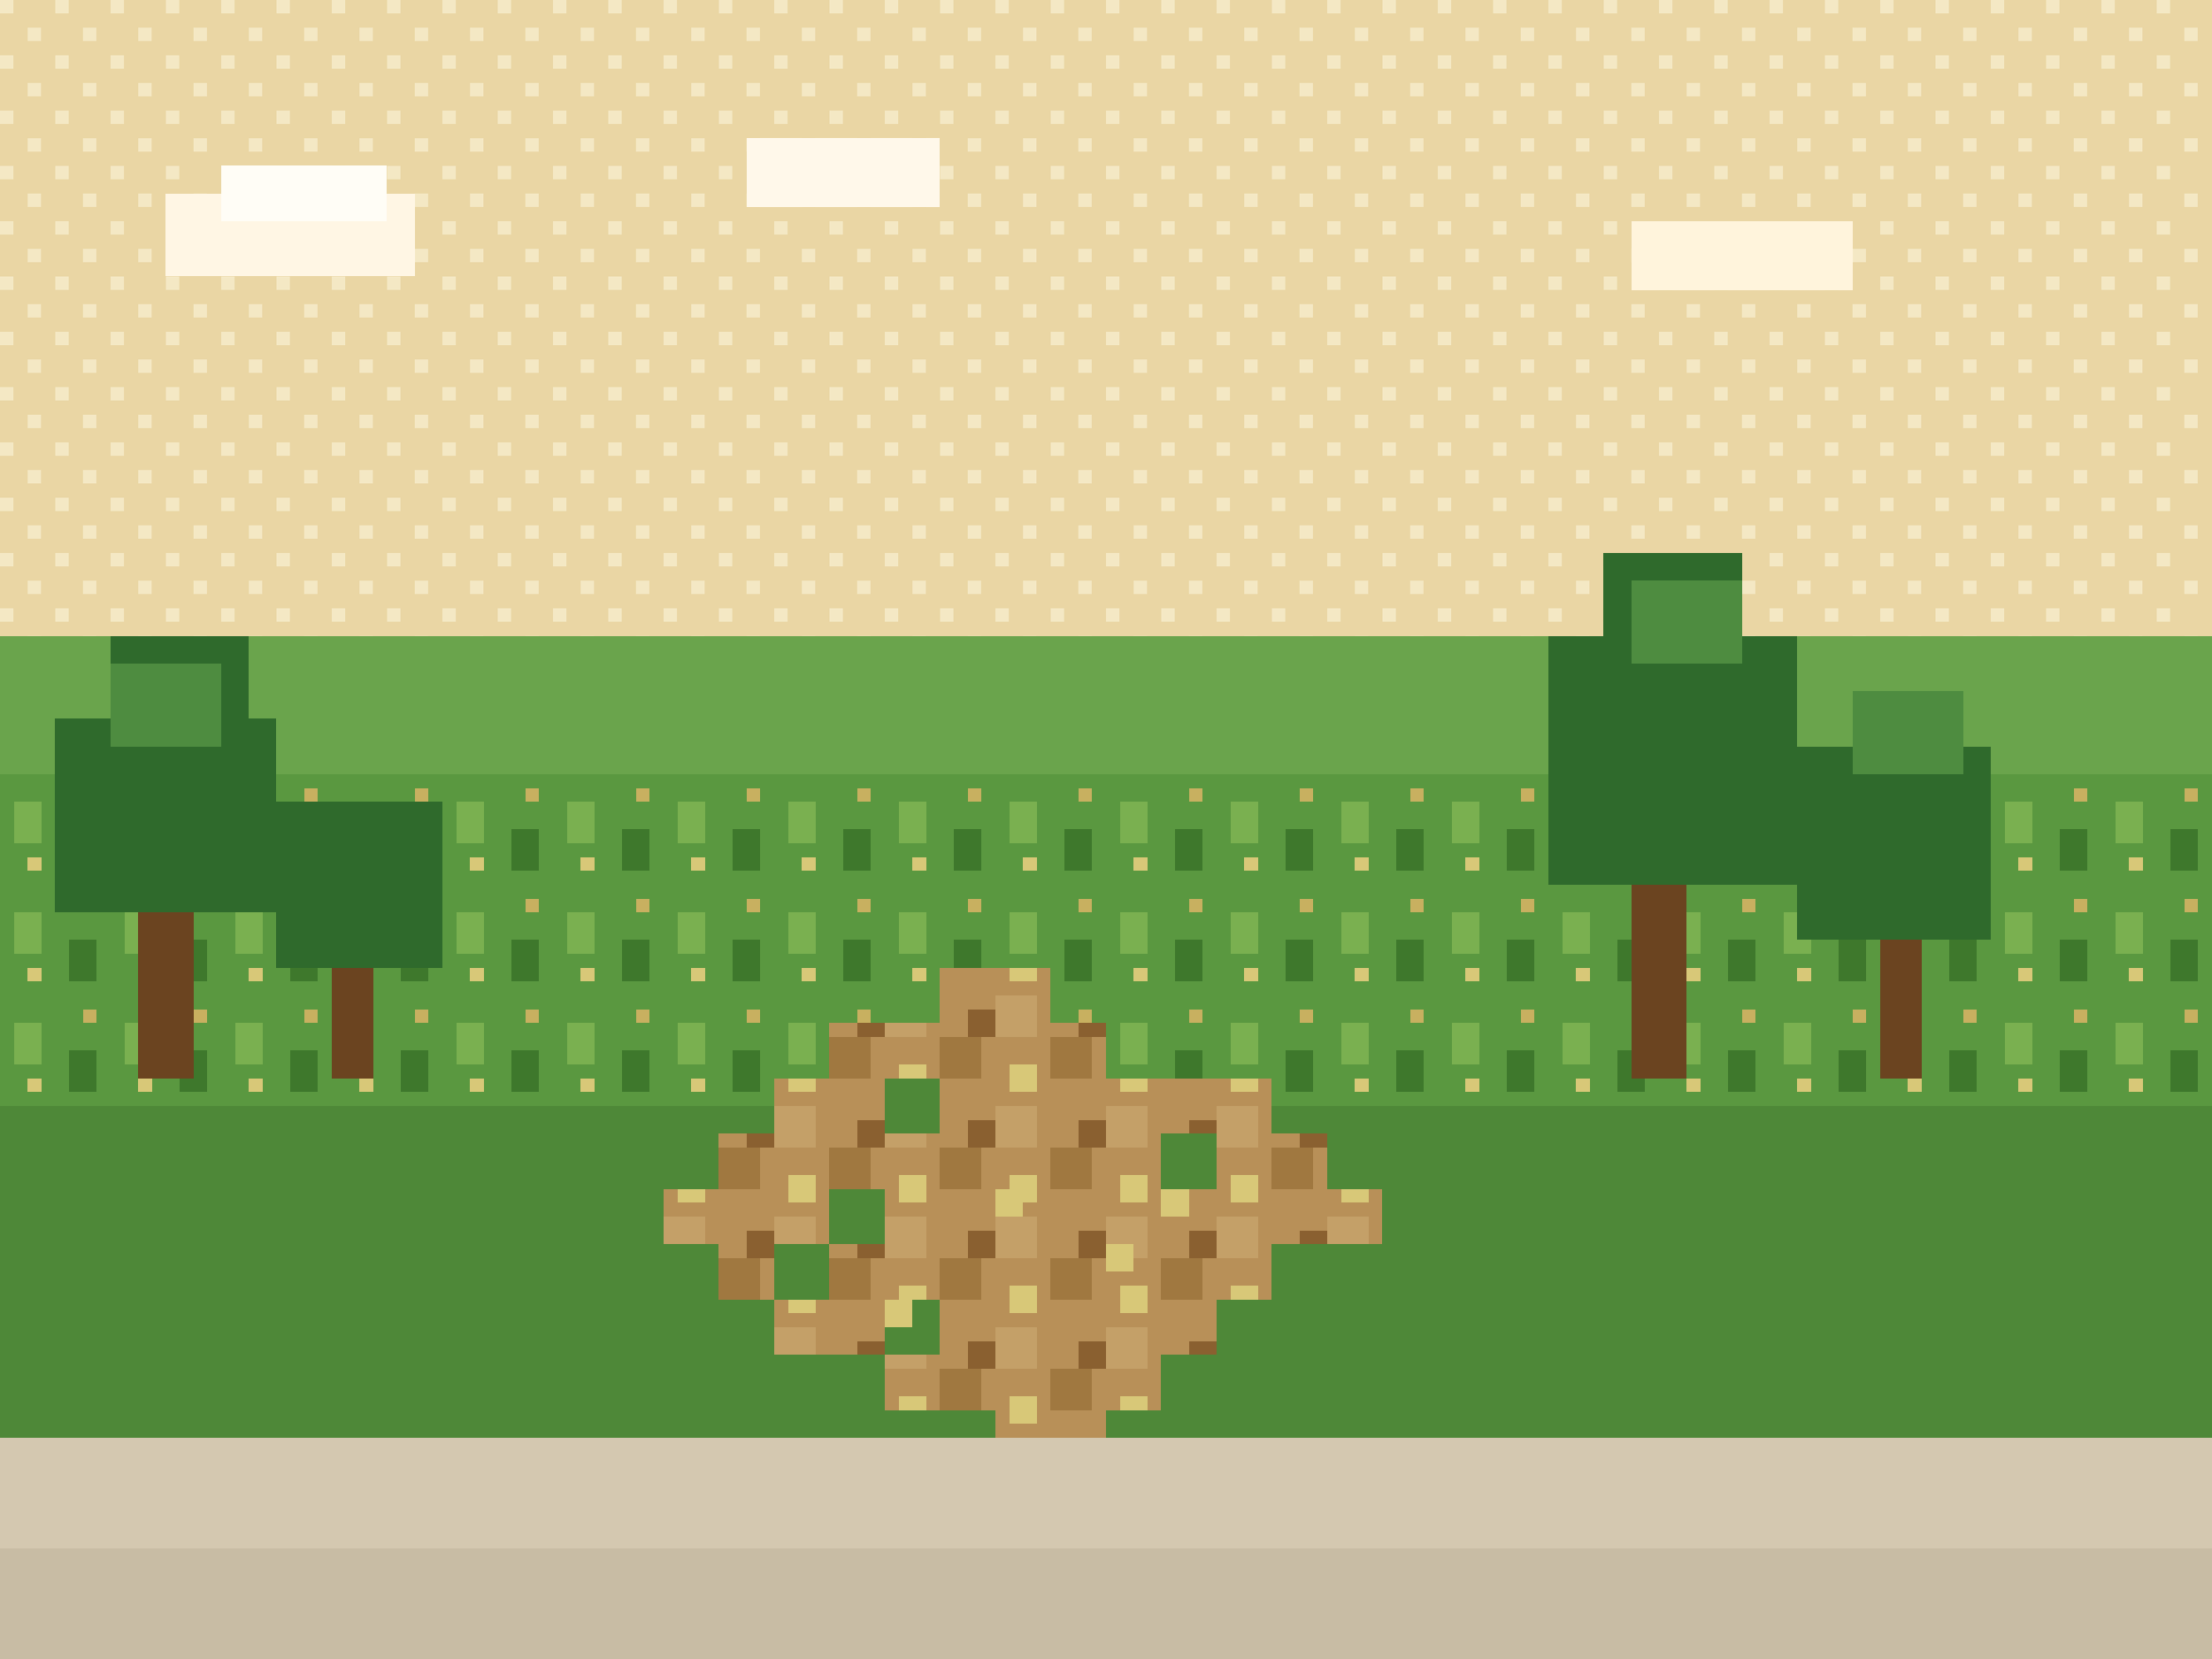
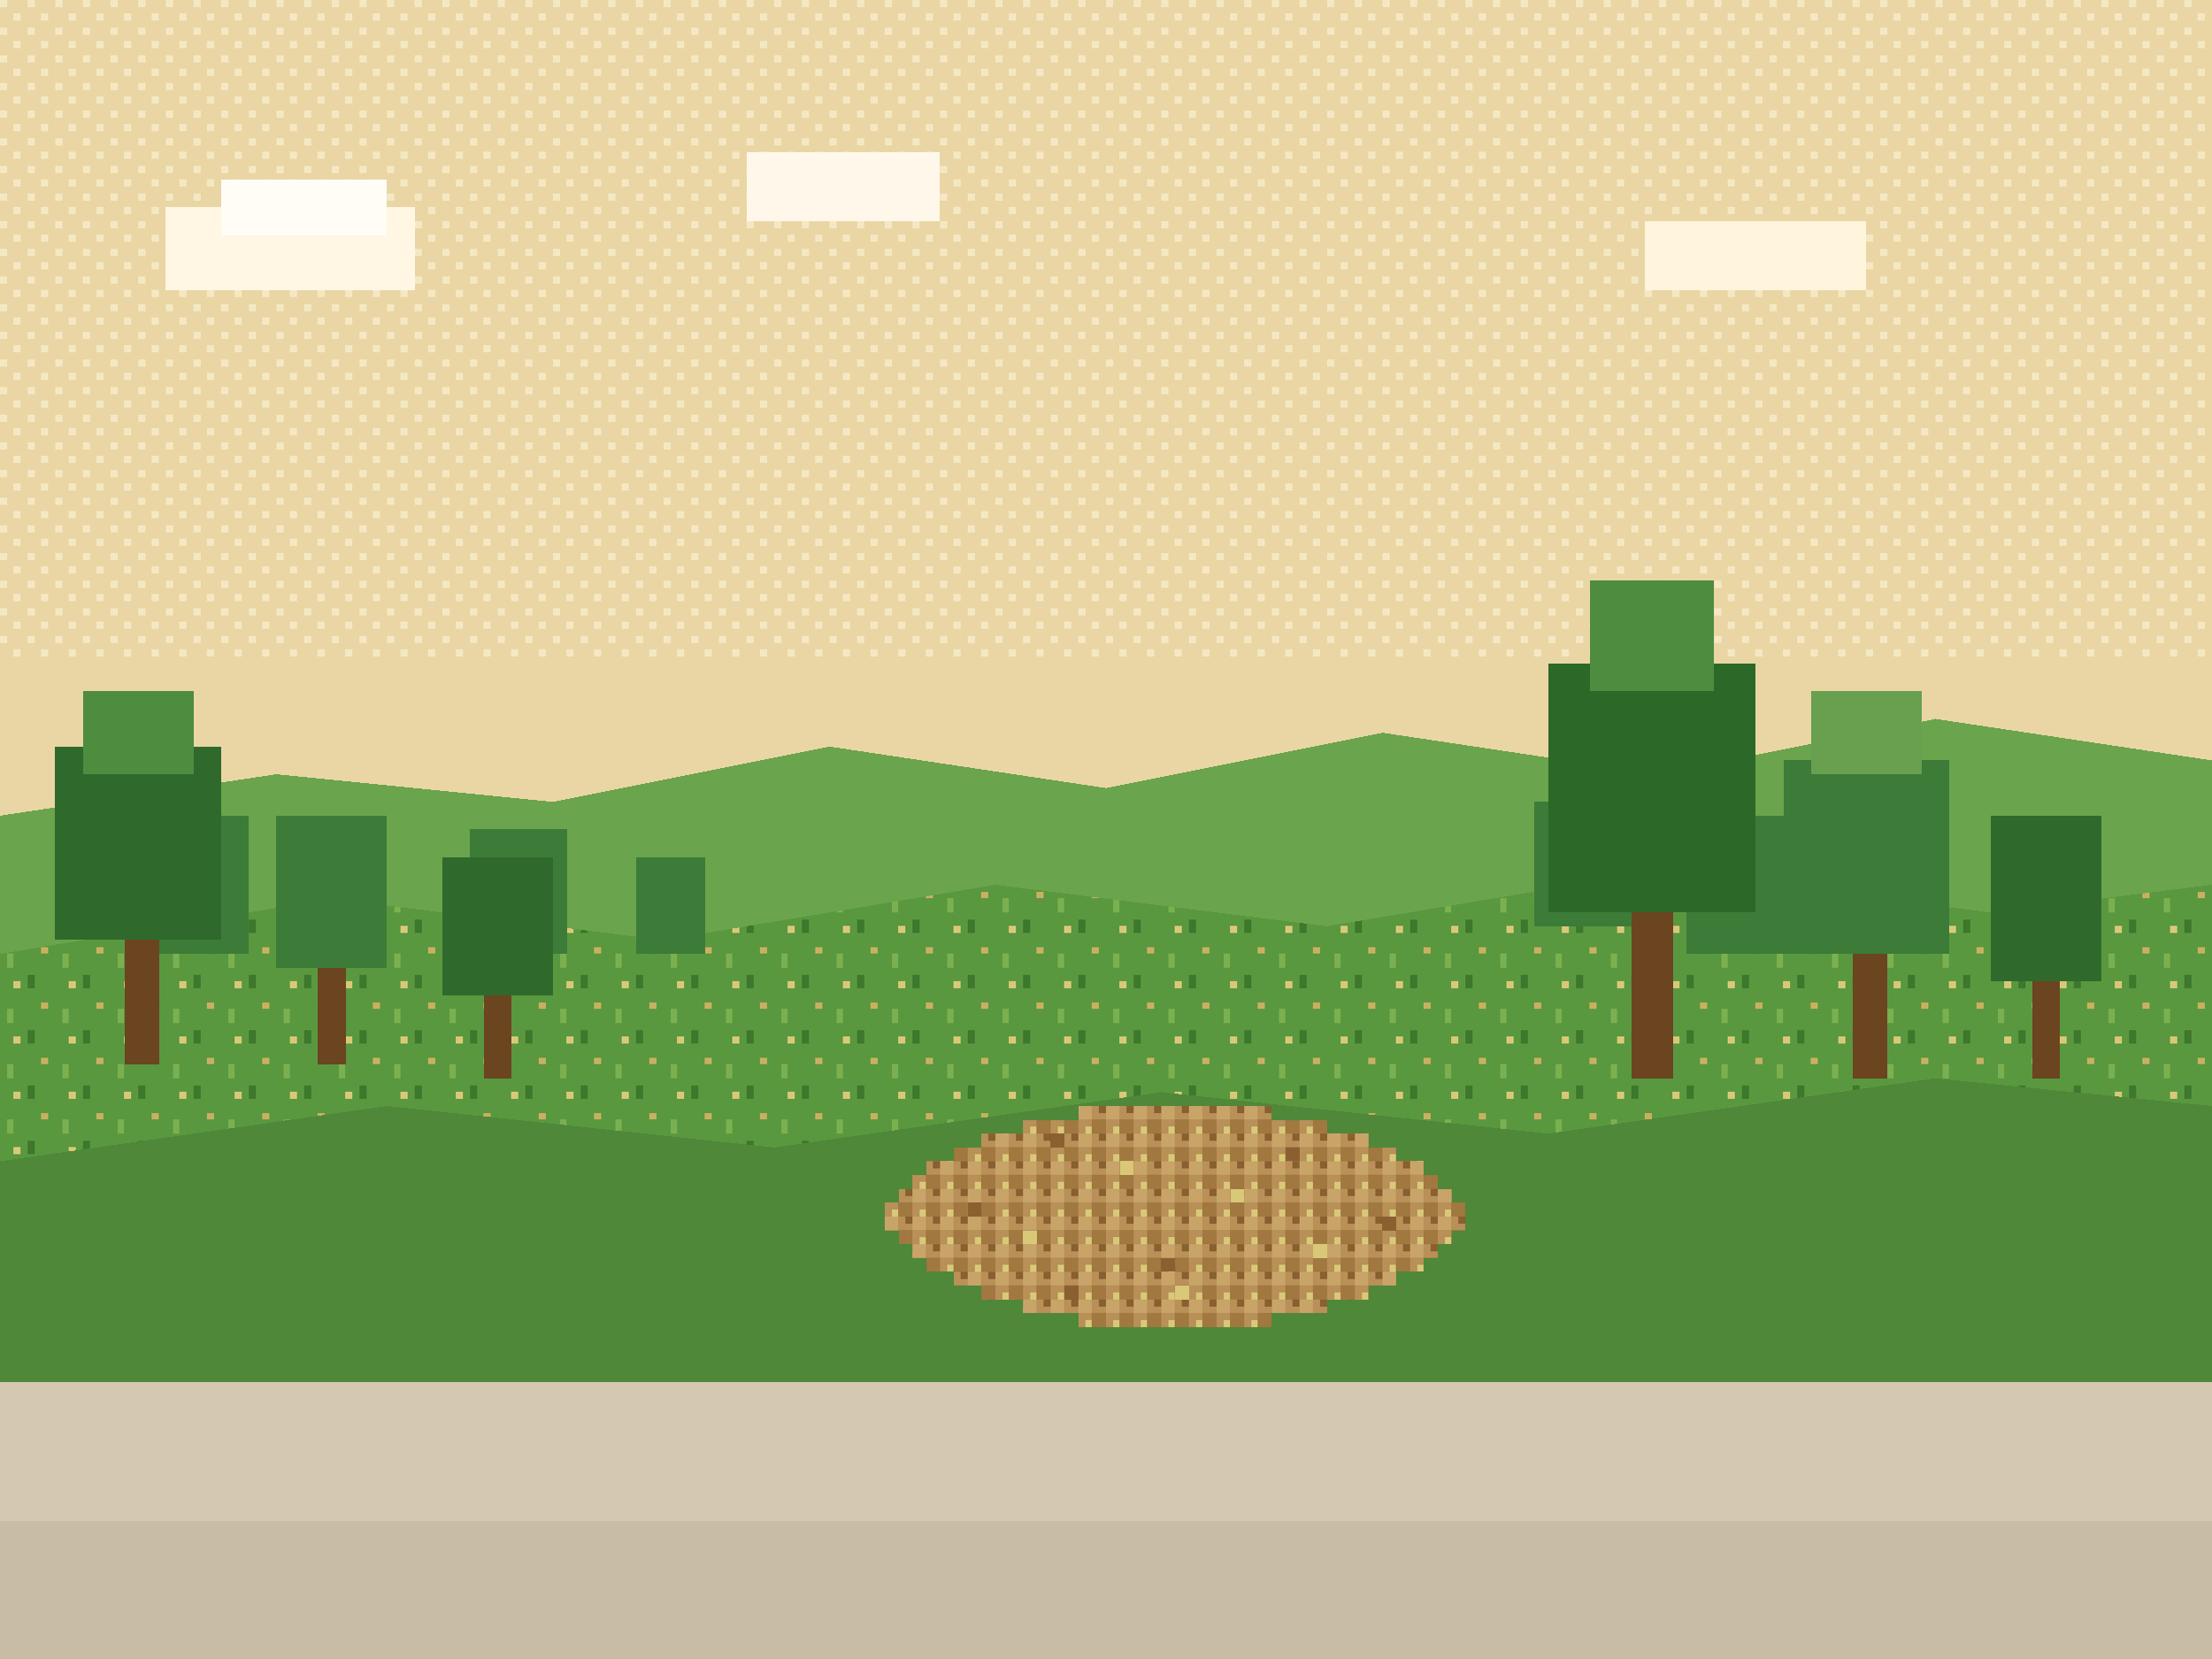
- <svg xmlns="http://www.w3.org/2000/svg" viewBox="0 0 160 120" preserveAspectRatio="xMidYMid slice" shape-rendering="crispEdges">
+ <svg xmlns="http://www.w3.org/2000/svg" viewBox="0 0 320 240" preserveAspectRatio="xMidYMid slice" shape-rendering="crispEdges">
  <defs>
-     <pattern id="sky" width="4" height="4" patternUnits="userSpaceOnUse">
+     <pattern id="skyDither" width="4" height="4" patternUnits="userSpaceOnUse">
      <rect width="4" height="4" fill="#ead6a4" />
      <rect width="1" height="1" fill="#f4e8c4" />
      <rect x="2" y="2" width="1" height="1" fill="#f4e8c4" />
    </pattern>
    <pattern id="grass" width="8" height="8" patternUnits="userSpaceOnUse">
      <rect width="8" height="8" fill="#5a9840" />
-       <rect x="1" y="2" width="2" height="3" fill="#7ab050" />
-       <rect x="5" y="4" width="2" height="3" fill="#3e782c" />
+       <rect x="1" y="2" width="1" height="2" fill="#7ab050" />
+       <rect x="4" y="5" width="1" height="2" fill="#3e782c" />
      <rect x="6" y="1" width="1" height="1" fill="#c8b060" />
      <rect x="2" y="6" width="1" height="1" fill="#d8c878" />
    </pattern>
-     <pattern id="dirt" width="8" height="8" patternUnits="userSpaceOnUse">
-       <rect width="8" height="8" fill="#b89058" />
-       <rect width="3" height="3" fill="#c4a068" />
-       <rect x="4" y="3" width="3" height="3" fill="#a07840" />
-       <rect x="1" y="5" width="2" height="2" fill="#d8c878" />
-       <rect x="6" y="1" width="2" height="2" fill="#8a6030" />
+     <pattern id="dirt" width="4" height="4" patternUnits="userSpaceOnUse">
+       <rect width="4" height="4" fill="#b89058" />
+       <rect width="2" height="2" fill="#c8a468" />
+       <rect x="2" y="2" width="2" height="2" fill="#a07840" />
+       <rect x="3" y="0" width="1" height="1" fill="#8a6030" />
+       <rect x="1" y="3" width="1" height="1" fill="#d8c878" />
    </pattern>
  </defs>
-   <rect width="160" height="120" fill="#ead6a4" />
-   <rect width="160" height="48" fill="url(#sky)" />
-   <rect x="12" y="14" width="18" height="6" fill="#fff6e4" />
-   <rect x="16" y="12" width="12" height="4" fill="#fffdf6" />
-   <rect x="54" y="10" width="14" height="5" fill="#fff8ea" />
-   <rect x="118" y="16" width="16" height="5" fill="#fff4dc" />
-   <rect y="46" width="160" height="12" fill="#6aa44c" />
-   <rect y="56" width="160" height="28" fill="url(#grass)" />
-   <rect y="80" width="160" height="40" fill="#4e8838" />
+   <rect width="320" height="240" fill="#ead6a4" />
+   <rect width="320" height="96" fill="url(#skyDither)" />
+   <rect x="24" y="30" width="36" height="12" fill="#fff6e4" />
+   <rect x="32" y="26" width="24" height="8" fill="#fffdf6" />
+   <rect x="108" y="22" width="28" height="10" fill="#fff8ea" />
+   <rect x="238" y="32" width="32" height="10" fill="#fff4dc" />
+   <path d="M0 118 L40 112 L80 116 L120 108 L160 114 L200 106 L240 112 L280 104 L320 110 L320 240 L0 240 Z" fill="#6aa44c" />
+   <path d="M0 138 L48 130 L96 136 L144 128 L192 134 L240 126 L288 132 L320 128 L320 240 L0 240 Z" fill="url(#grass)" />
+   <path d="M0 168 L56 160 L112 166 L168 158 L224 164 L280 156 L320 160 L320 240 L0 240 Z" fill="#4e8838" />
  <g fill="url(#dirt)">
-     <rect x="68" y="70" width="8" height="4" />
-     <rect x="60" y="74" width="20" height="4" />
-     <rect x="56" y="78" width="8" height="4" />
-     <rect x="64" y="78" width="28" height="4" />
-     <rect x="52" y="82" width="44" height="4" />
-     <rect x="48" y="86" width="12" height="4" />
-     <rect x="64" y="86" width="36" height="4" />
-     <rect x="52" y="90" width="40" height="4" />
-     <rect x="56" y="94" width="8" height="4" />
-     <rect x="68" y="94" width="24" height="4" />
-     <rect x="64" y="98" width="20" height="4" />
-     <rect x="72" y="102" width="8" height="4" />
+     <rect x="156" y="160" width="28" height="2" />
+     <rect x="148" y="162" width="44" height="2" />
+     <rect x="142" y="164" width="56" height="2" />
+     <rect x="138" y="166" width="64" height="2" />
+     <rect x="134" y="168" width="72" height="2" />
+     <rect x="132" y="170" width="76" height="2" />
+     <rect x="130" y="172" width="80" height="2" />
+     <rect x="128" y="174" width="84" height="2" />
+     <rect x="128" y="176" width="84" height="2" />
+     <rect x="130" y="178" width="80" height="2" />
+     <rect x="132" y="180" width="76" height="2" />
+     <rect x="134" y="182" width="72" height="2" />
+     <rect x="138" y="184" width="64" height="2" />
+     <rect x="142" y="186" width="56" height="2" />
+     <rect x="148" y="188" width="44" height="2" />
+     <rect x="156" y="190" width="28" height="2" />
  </g>
-   <g fill="#4e8838">
-     <rect x="64" y="78" width="4" height="4" />
-     <rect x="84" y="82" width="4" height="4" />
-     <rect x="56" y="90" width="4" height="4" />
-     <rect x="88" y="94" width="4" height="4" />
+   <g fill="#8a6030">
+     <rect x="152" y="164" width="2" height="2" />
+     <rect x="186" y="166" width="2" height="2" />
+     <rect x="140" y="174" width="2" height="2" />
+     <rect x="200" y="176" width="2" height="2" />
+     <rect x="168" y="182" width="2" height="2" />
+     <rect x="154" y="186" width="2" height="2" />
  </g>
  <g fill="#d8c878">
-     <rect x="72" y="86" width="2" height="2" />
-     <rect x="80" y="90" width="2" height="2" />
-     <rect x="64" y="94" width="2" height="2" />
-     <rect x="84" y="86" width="2" height="2" />
+     <rect x="162" y="168" width="2" height="2" />
+     <rect x="178" y="172" width="2" height="2" />
+     <rect x="148" y="178" width="2" height="2" />
+     <rect x="190" y="180" width="2" height="2" />
+     <rect x="170" y="186" width="2" height="2" />
  </g>
-   <g fill="#6b4420">
-     <rect x="10" y="64" width="4" height="14" />
-     <rect x="24" y="68" width="3" height="10" />
-     <rect x="118" y="62" width="4" height="16" />
-     <rect x="136" y="66" width="3" height="12" />
+   <rect y="200" width="320" height="20" fill="#d4c8b0" />
+   <rect y="220" width="320" height="20" fill="#c8bca4" />
+   <g fill="#3c7c38">
+     <rect x="20" y="118" width="16" height="20" />
+     <rect x="44" y="122" width="12" height="16" />
+     <rect x="68" y="120" width="14" height="18" />
+     <rect x="92" y="124" width="10" height="14" />
+     <rect x="222" y="116" width="14" height="18" />
+     <rect x="244" y="118" width="16" height="20" />
+     <rect x="268" y="114" width="12" height="16" />
+     <rect x="288" y="120" width="16" height="18" />
  </g>
-   <g fill="#2f6a2c">
-     <rect x="4" y="52" width="16" height="14" />
-     <rect x="8" y="46" width="10" height="8" />
-     <rect x="20" y="58" width="12" height="12" />
-     <rect x="112" y="46" width="18" height="18" />
-     <rect x="116" y="40" width="10" height="8" />
-     <rect x="130" y="54" width="14" height="14" />
-   </g>
-   <g fill="#4e8c40">
-     <rect x="8" y="48" width="8" height="6" />
-     <rect x="118" y="42" width="8" height="6" />
-     <rect x="134" y="50" width="8" height="6" />
-   </g>
-   <rect y="104" width="160" height="8" fill="#d4c8b0" />
-   <rect y="112" width="160" height="8" fill="#c8bca4" />
+   <rect x="18" y="132" width="5" height="22" fill="#6b4420" />
+   <rect x="8" y="108" width="24" height="28" fill="#2f6a2c" />
+   <rect x="12" y="100" width="16" height="12" fill="#4e8c40" />
+   <rect x="46" y="136" width="4" height="18" fill="#6b4420" />
+   <rect x="40" y="118" width="16" height="22" fill="#3c7c38" />
+   <rect x="70" y="140" width="4" height="16" fill="#6b4420" />
+   <rect x="64" y="124" width="16" height="20" fill="#2f6a2c" />
+   <rect x="236" y="128" width="6" height="28" fill="#6b4420" />
+   <rect x="224" y="96" width="30" height="36" fill="#2c6828" />
+   <rect x="230" y="84" width="18" height="16" fill="#4e8c40" />
+   <rect x="268" y="134" width="5" height="22" fill="#6b4420" />
+   <rect x="258" y="110" width="24" height="28" fill="#3c7c38" />
+   <rect x="262" y="100" width="16" height="12" fill="#68a050" />
+   <rect x="294" y="138" width="4" height="18" fill="#6b4420" />
+   <rect x="288" y="118" width="16" height="24" fill="#2f6a2c" />
</svg>
